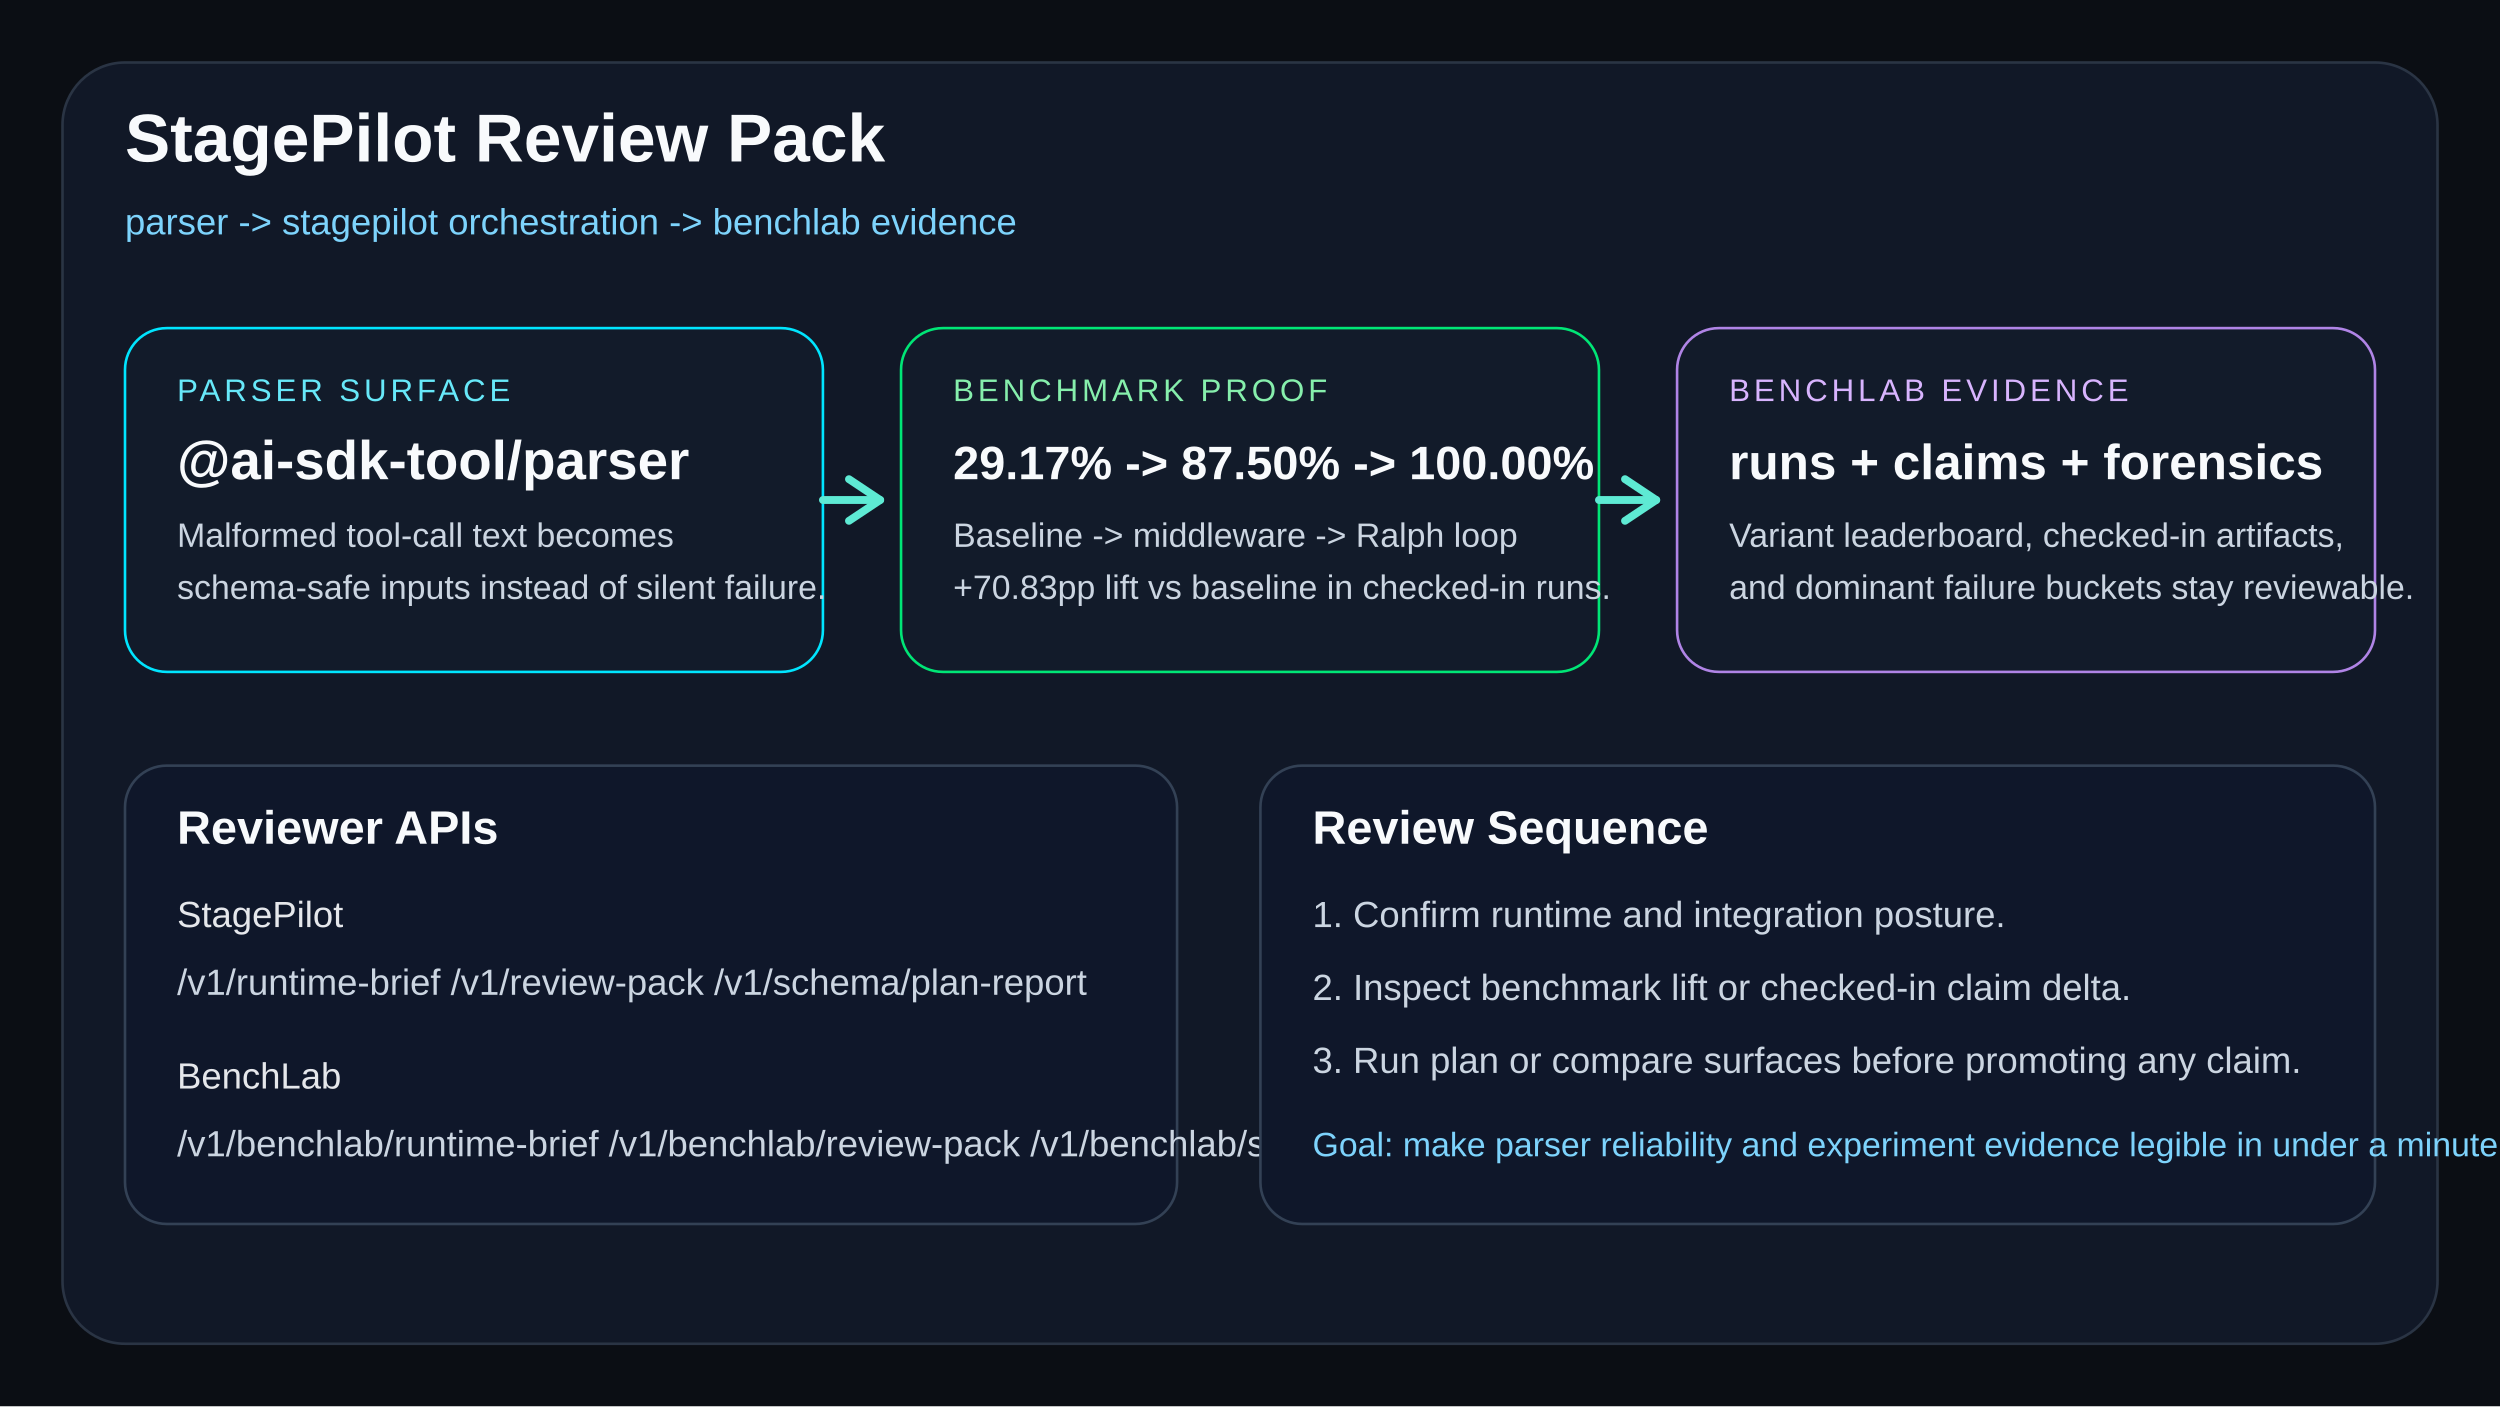
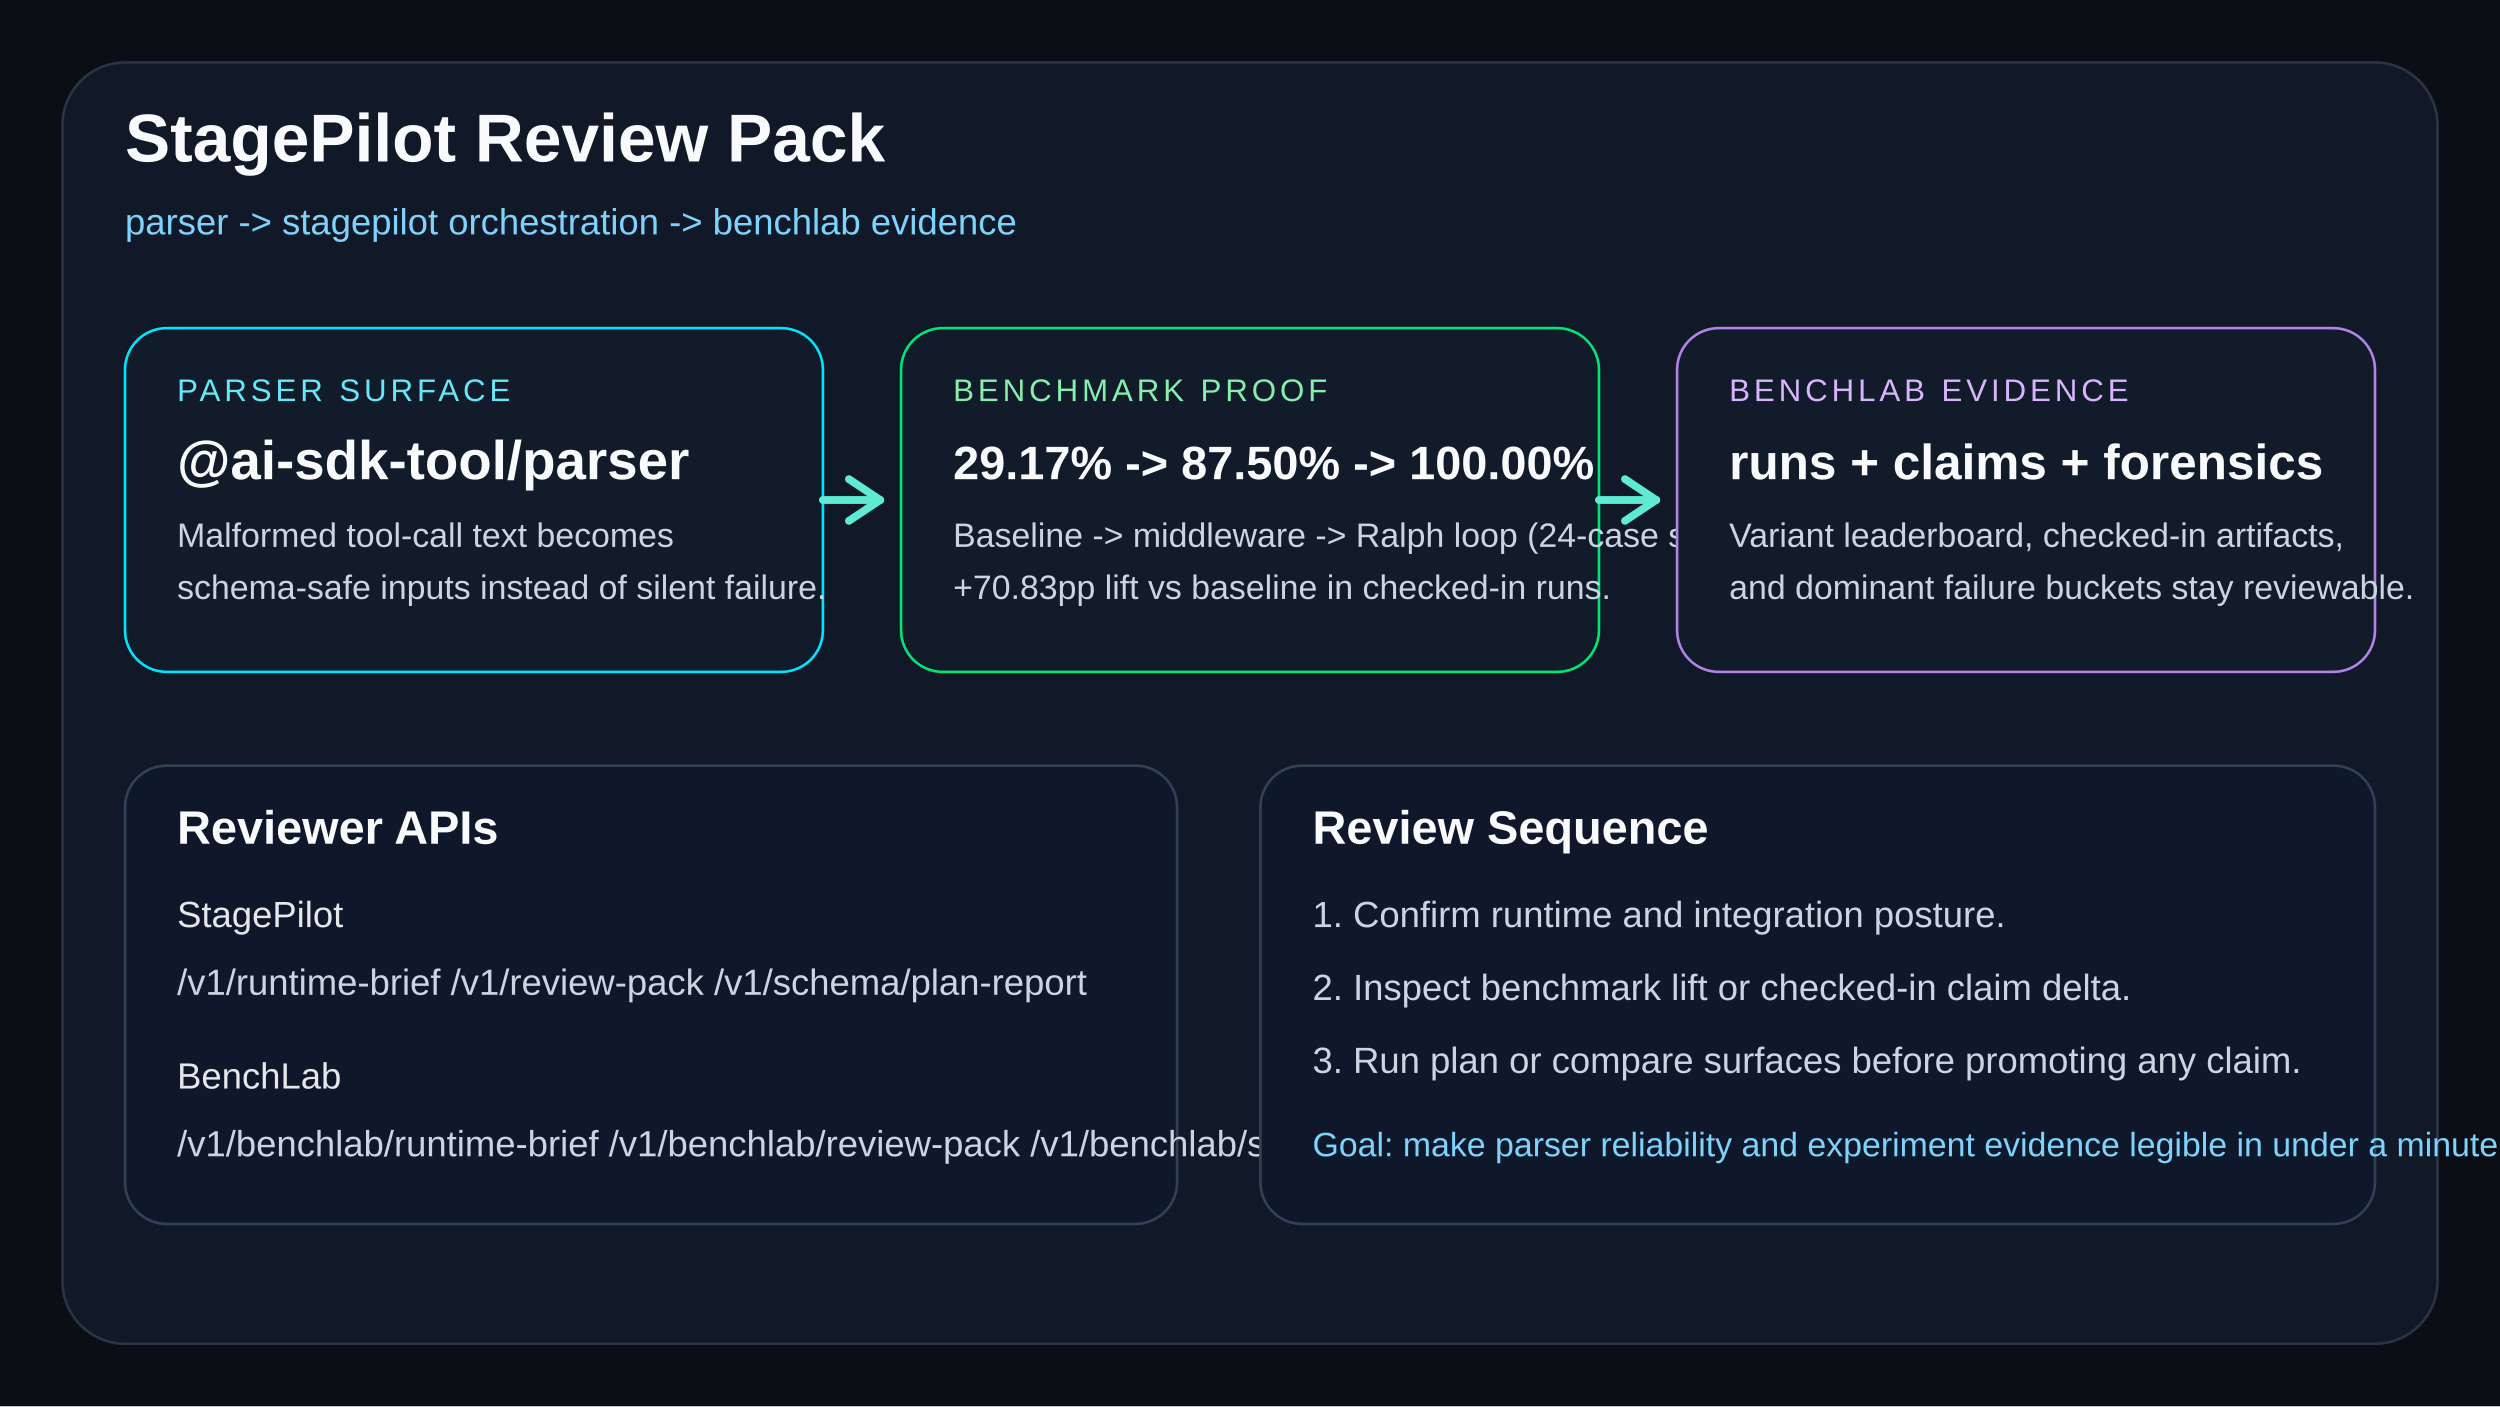
<svg xmlns="http://www.w3.org/2000/svg" width="960" height="540" viewBox="0 0 960 540" fill="none">
  <rect width="960" height="540" fill="#0B0E14" />
  <rect x="24" y="24" width="912" height="492" rx="24" fill="#111827" stroke="#2A3444" />
  <text x="48" y="62" fill="#F8FAFC" font-family="Arial, sans-serif" font-size="26" font-weight="700">StagePilot Review Pack</text>
  <text x="48" y="90" fill="#7DD3FC" font-family="Arial, sans-serif" font-size="14">parser -&gt; stagepilot orchestration -&gt; benchlab evidence</text>
  <rect x="48" y="126" width="268" height="132" rx="16" fill="#121B2A" stroke="#00E5FF" />
  <text x="68" y="154" fill="#67E8F9" font-family="Arial, sans-serif" font-size="12" letter-spacing="1.5">PARSER SURFACE</text>
  <text x="68" y="184" fill="#F8FAFC" font-family="Arial, sans-serif" font-size="21" font-weight="700">@ai-sdk-tool/parser</text>
  <text x="68" y="210" fill="#CBD5E1" font-family="Arial, sans-serif" font-size="13">Malformed tool-call text becomes</text>
  <text x="68" y="230" fill="#CBD5E1" font-family="Arial, sans-serif" font-size="13">schema-safe inputs instead of silent failure.</text>
  <rect x="346" y="126" width="268" height="132" rx="16" fill="#121B2A" stroke="#00E676" />
  <text x="366" y="154" fill="#86EFAC" font-family="Arial, sans-serif" font-size="12" letter-spacing="1.5">BENCHMARK PROOF</text>
  <text x="366" y="184" fill="#F8FAFC" font-family="Arial, sans-serif" font-size="18" font-weight="700">29.17% -&gt; 87.50% -&gt; 100.00%</text>
-   <text x="366" y="210" fill="#CBD5E1" font-family="Arial, sans-serif" font-size="13">Baseline -&gt; middleware -&gt; Ralph loop</text>
+   <text x="366" y="210" fill="#CBD5E1" font-family="Arial, sans-serif" font-size="13">Baseline -&gt; middleware -&gt; Ralph loop (24-case snapshot)</text>
  <text x="366" y="230" fill="#CBD5E1" font-family="Arial, sans-serif" font-size="13">+70.83pp lift vs baseline in checked-in runs.</text>
  <rect x="644" y="126" width="268" height="132" rx="16" fill="#121B2A" stroke="#B084E6" />
  <text x="664" y="154" fill="#D8B4FE" font-family="Arial, sans-serif" font-size="12" letter-spacing="1.5">BENCHLAB EVIDENCE</text>
  <text x="664" y="184" fill="#F8FAFC" font-family="Arial, sans-serif" font-size="19" font-weight="700">runs + claims + forensics</text>
  <text x="664" y="210" fill="#CBD5E1" font-family="Arial, sans-serif" font-size="13">Variant leaderboard, checked-in artifacts,</text>
  <text x="664" y="230" fill="#CBD5E1" font-family="Arial, sans-serif" font-size="13">and dominant failure buckets stay reviewable.</text>
  <path d="M316 192H338" stroke="#5EEAD4" stroke-width="3" stroke-linecap="round" />
  <path d="M614 192H636" stroke="#5EEAD4" stroke-width="3" stroke-linecap="round" />
  <path d="M326 184L338 192L326 200" stroke="#5EEAD4" stroke-width="3" stroke-linecap="round" stroke-linejoin="round" />
  <path d="M624 184L636 192L624 200" stroke="#5EEAD4" stroke-width="3" stroke-linecap="round" stroke-linejoin="round" />
  <rect x="48" y="294" width="404" height="176" rx="16" fill="#0F172A" stroke="#334155" />
  <text x="68" y="324" fill="#F8FAFC" font-family="Arial, sans-serif" font-size="18" font-weight="700">Reviewer APIs</text>
  <text x="68" y="356" fill="#E5E7EB" font-family="Arial, sans-serif" font-size="14">StagePilot</text>
  <text x="68" y="382" fill="#CBD5E1" font-family="Arial, sans-serif" font-size="14">/v1/runtime-brief   /v1/review-pack   /v1/schema/plan-report</text>
  <text x="68" y="418" fill="#E5E7EB" font-family="Arial, sans-serif" font-size="14">BenchLab</text>
  <text x="68" y="444" fill="#CBD5E1" font-family="Arial, sans-serif" font-size="14">/v1/benchlab/runtime-brief   /v1/benchlab/review-pack   /v1/benchlab/schema/job-report</text>
  <rect x="484" y="294" width="428" height="176" rx="16" fill="#0F172A" stroke="#334155" />
  <text x="504" y="324" fill="#F8FAFC" font-family="Arial, sans-serif" font-size="18" font-weight="700">Review Sequence</text>
  <text x="504" y="356" fill="#CBD5E1" font-family="Arial, sans-serif" font-size="14">1. Confirm runtime and integration posture.</text>
  <text x="504" y="384" fill="#CBD5E1" font-family="Arial, sans-serif" font-size="14">2. Inspect benchmark lift or checked-in claim delta.</text>
  <text x="504" y="412" fill="#CBD5E1" font-family="Arial, sans-serif" font-size="14">3. Run plan or compare surfaces before promoting any claim.</text>
  <text x="504" y="444" fill="#7DD3FC" font-family="Arial, sans-serif" font-size="13">Goal: make parser reliability and experiment evidence legible in under a minute.</text>
</svg>
